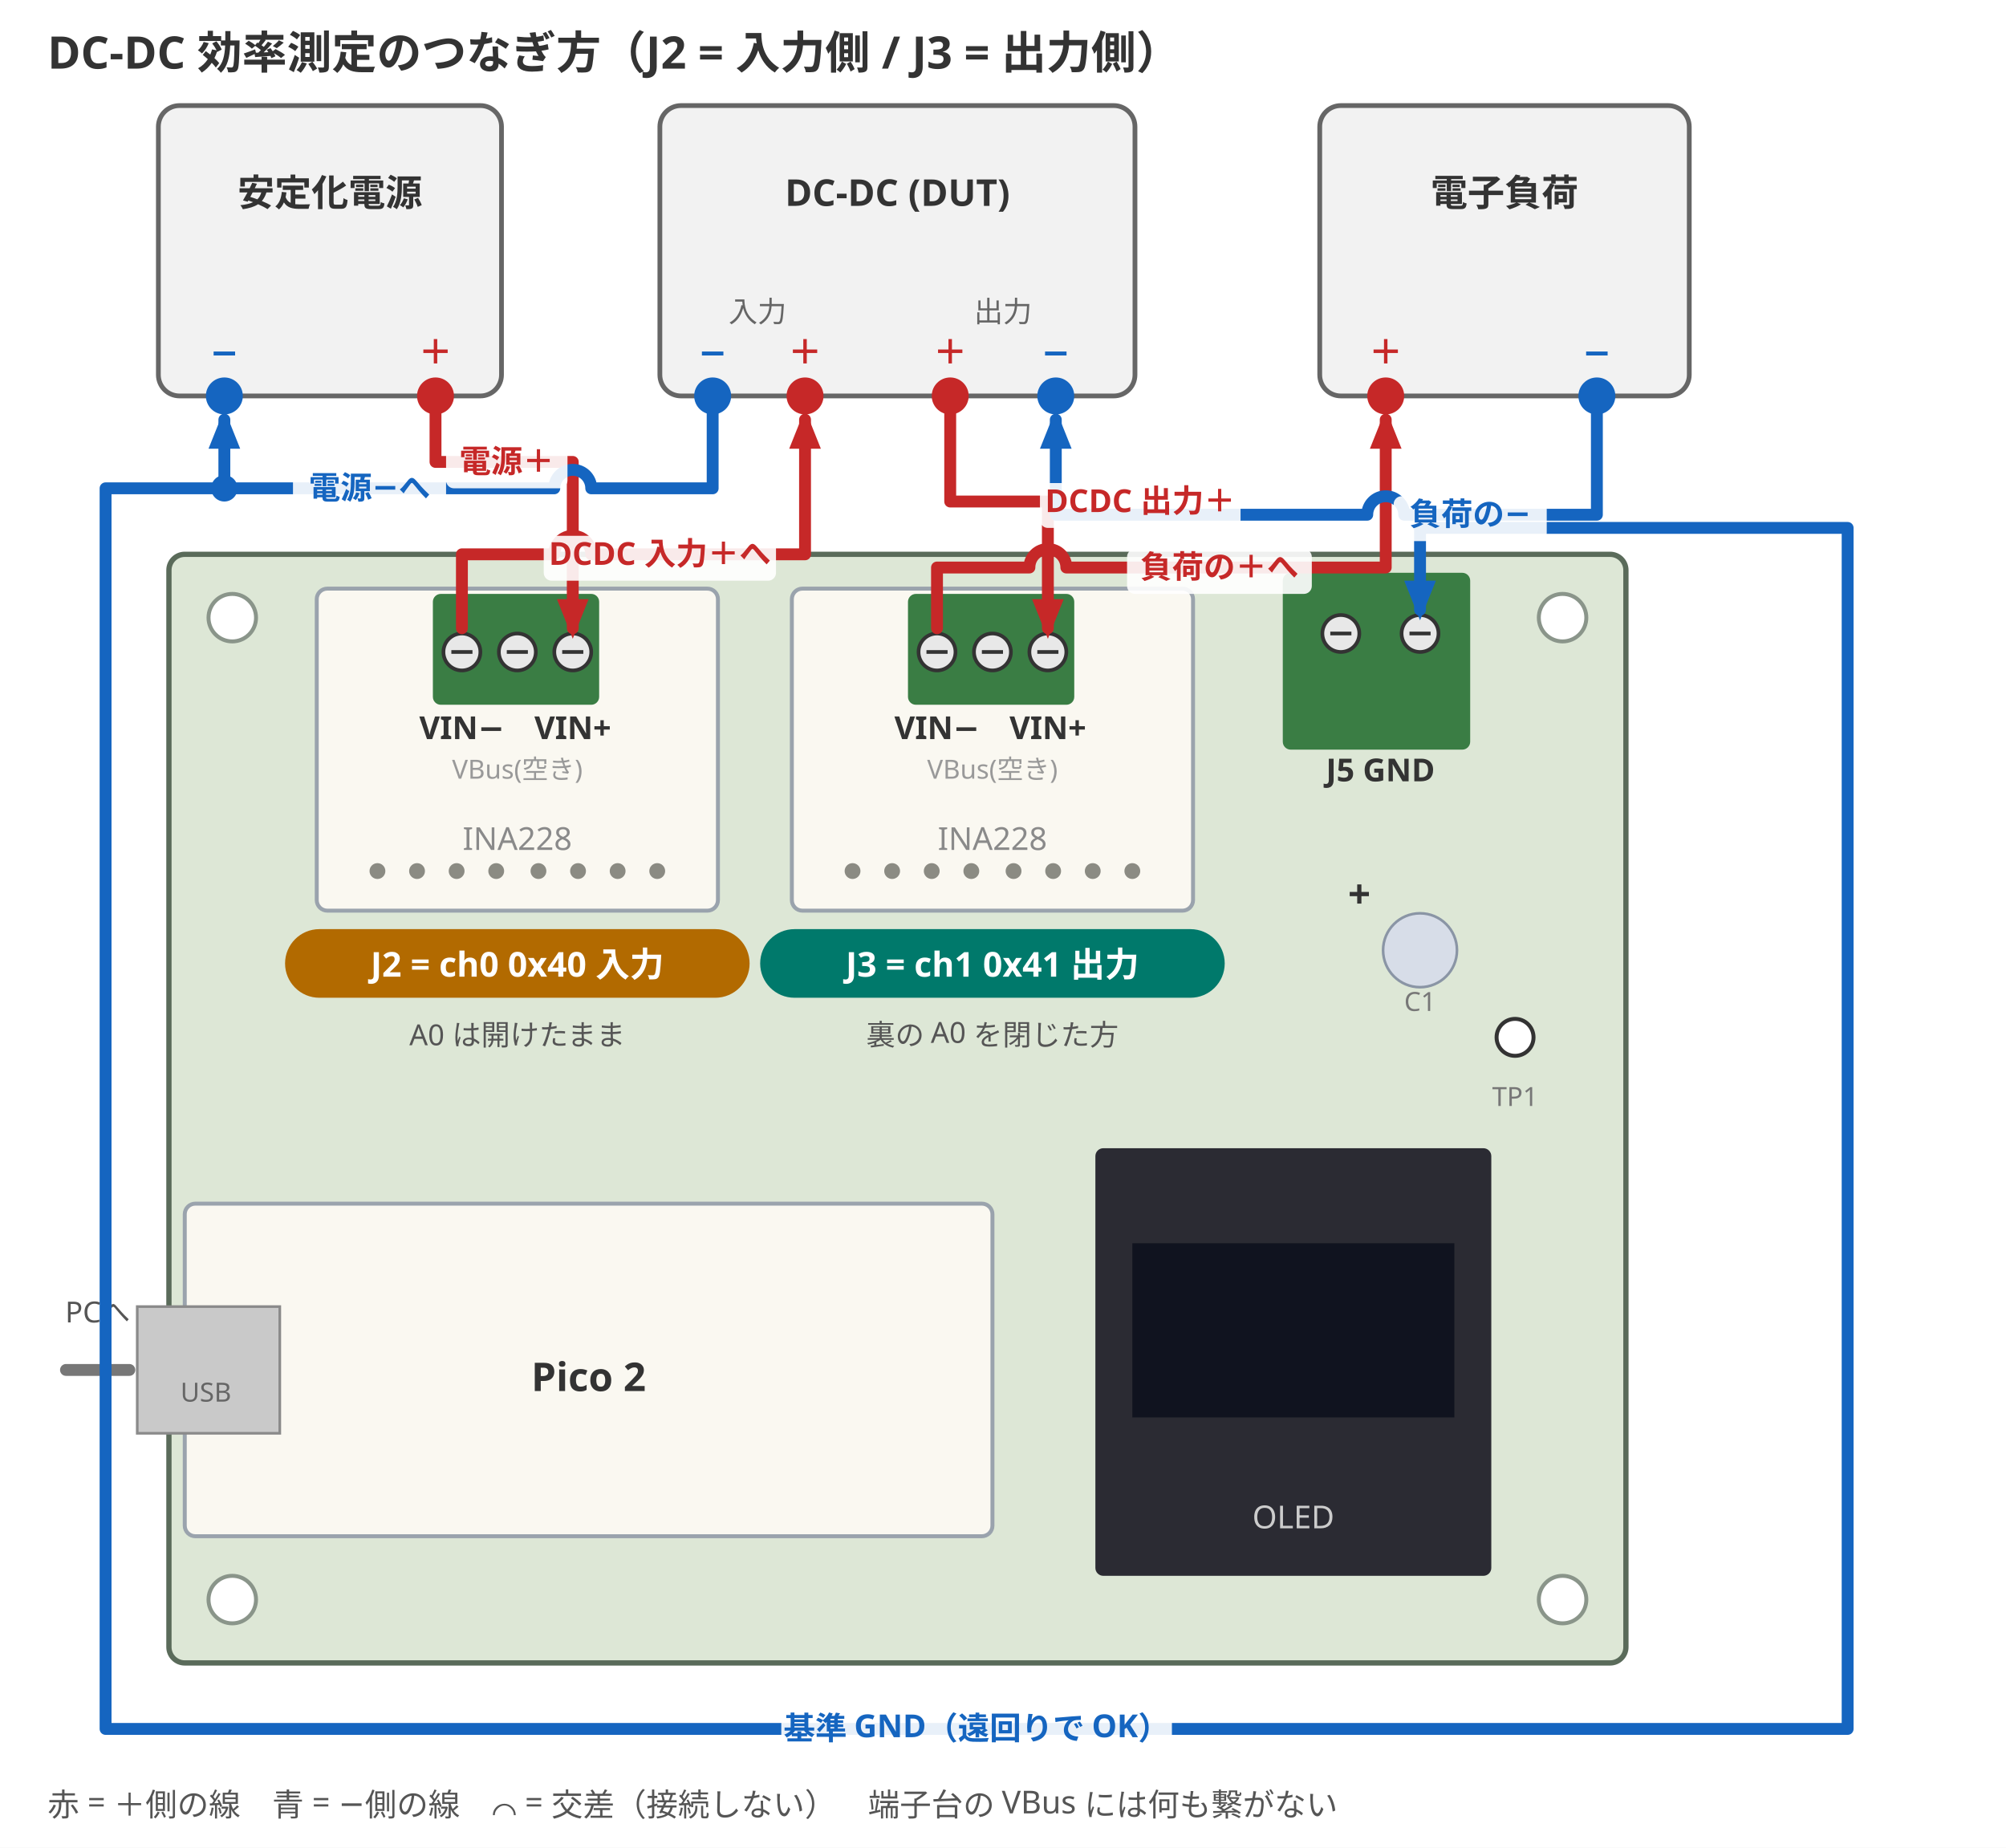
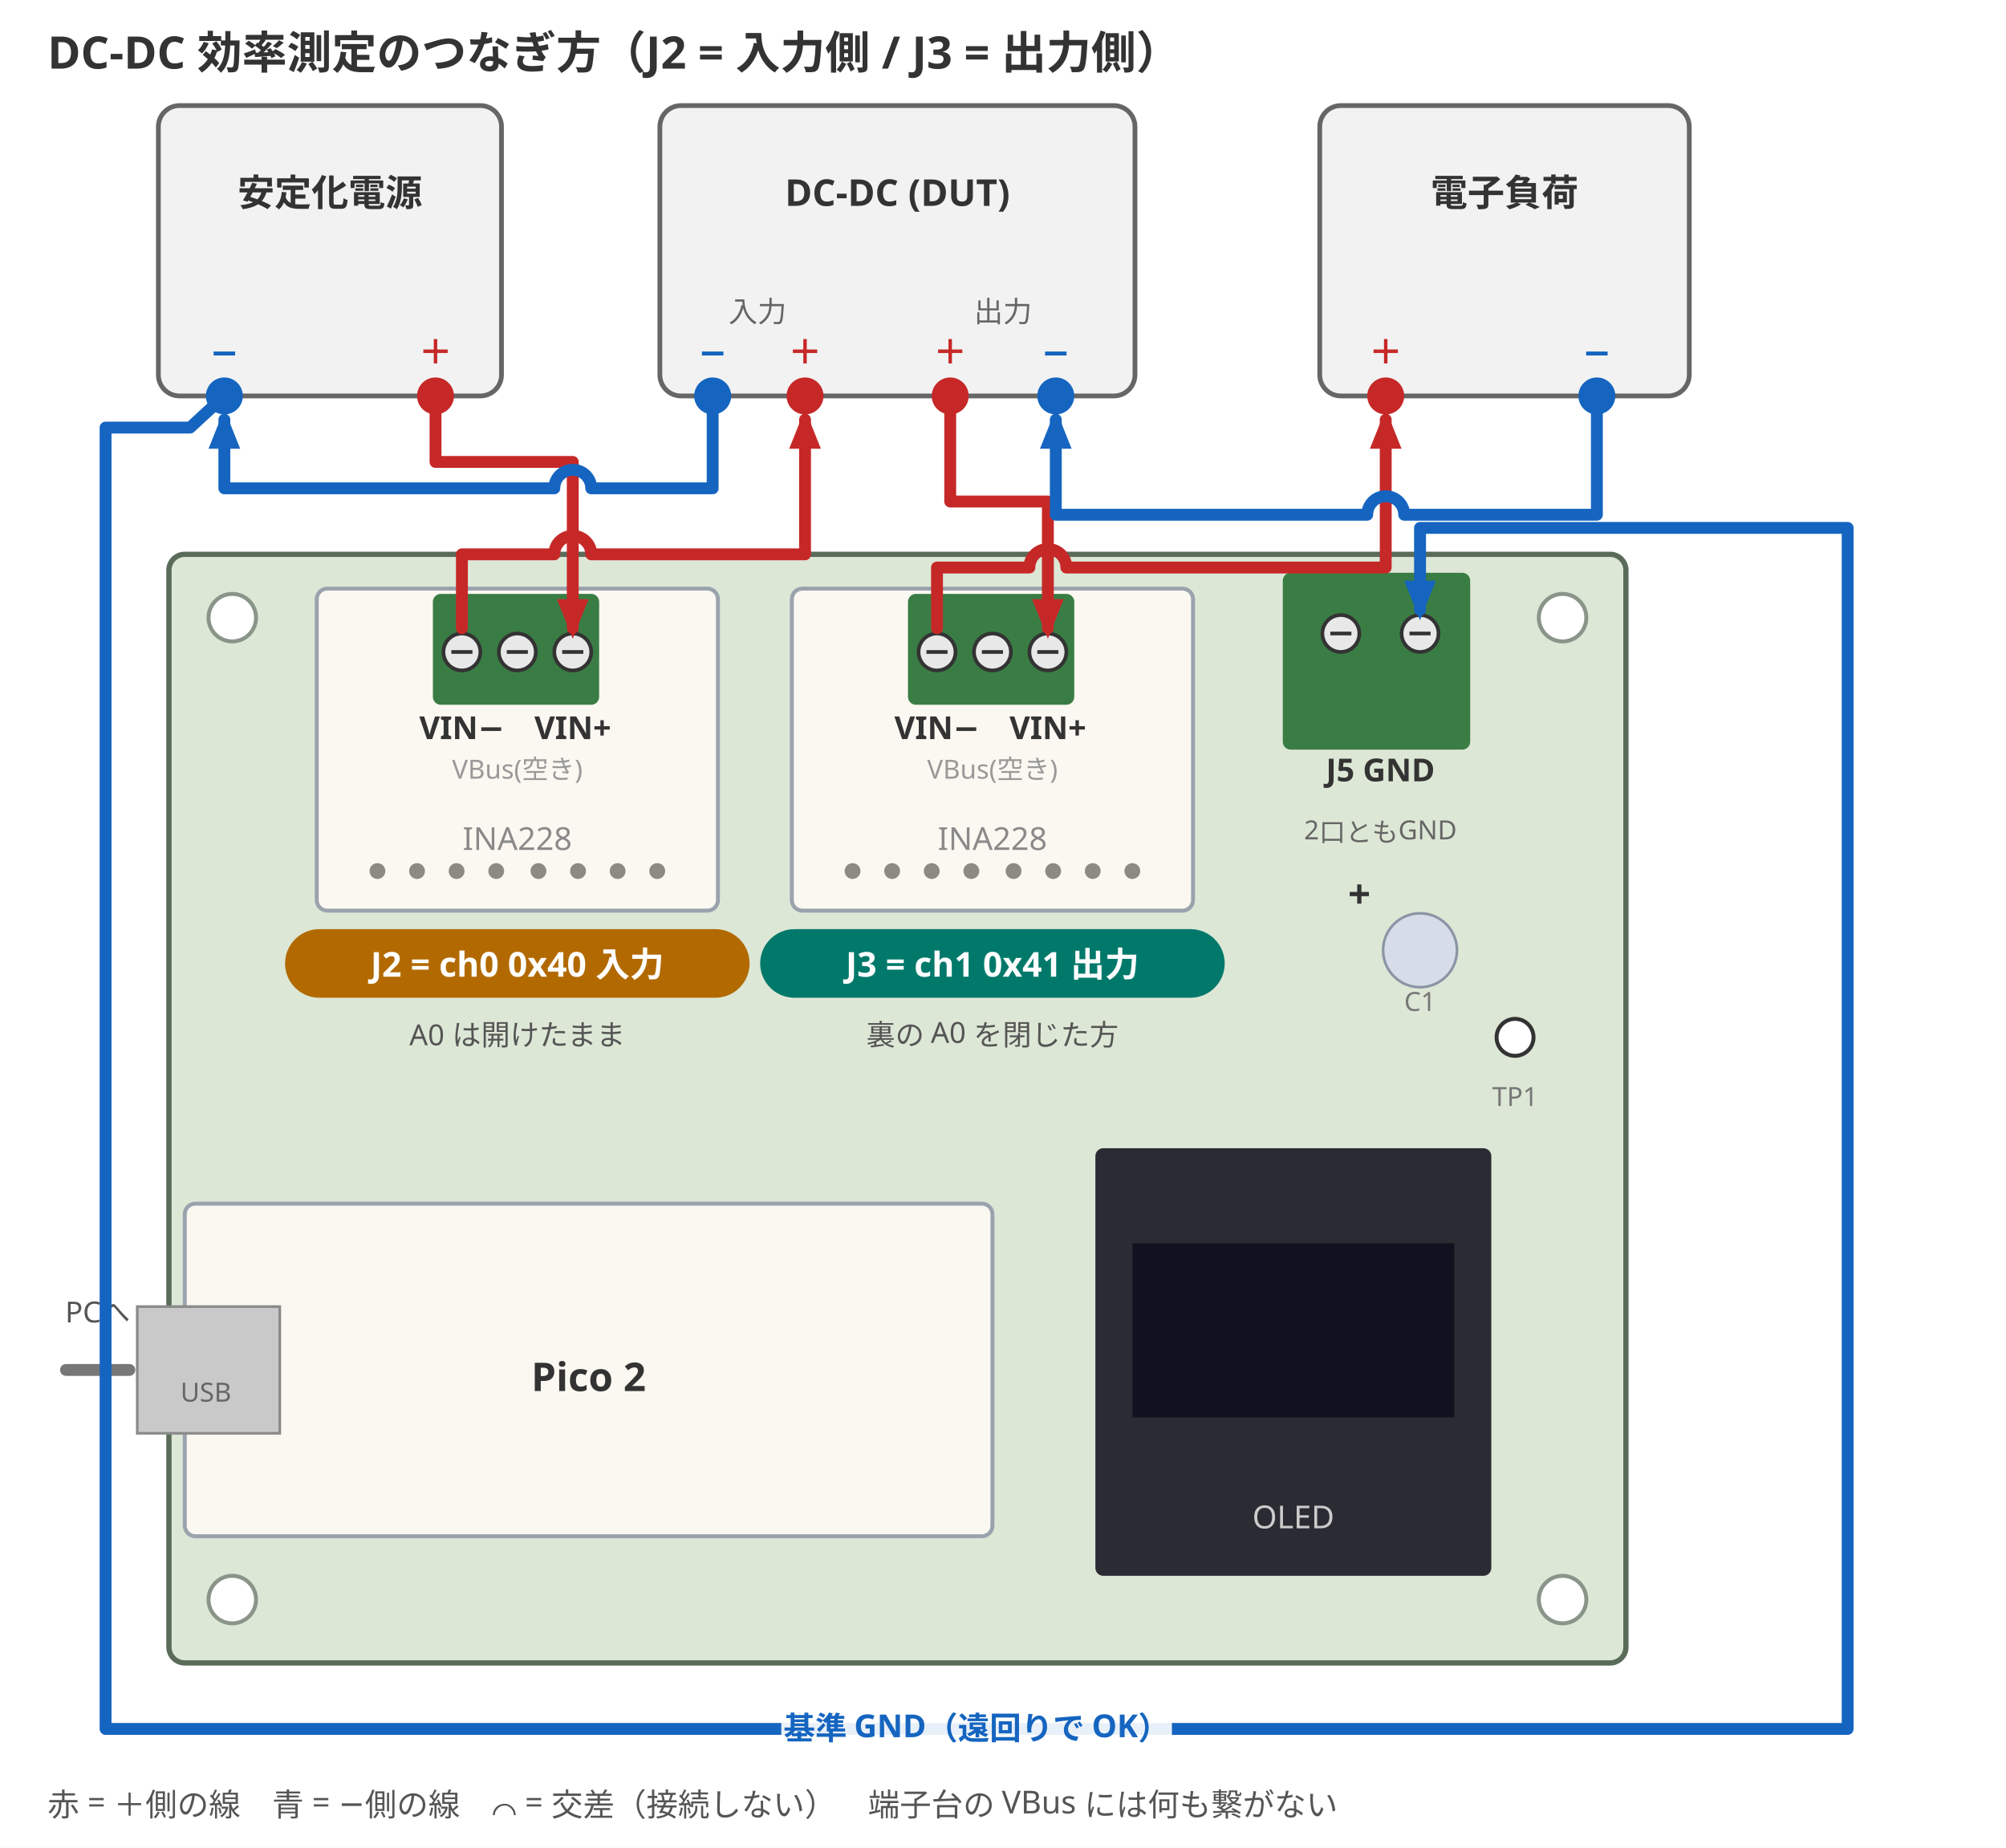
<svg xmlns="http://www.w3.org/2000/svg" width="760" height="700" viewBox="0 0 760 700">
  <defs>
    <marker id="arr_red" markerUnits="userSpaceOnUse" markerWidth="15" markerHeight="12" refX="11" refY="6" orient="auto">
      <path d="M0,0 L15,6 L0,12 z" fill="#c62828" />
    </marker>
    <marker id="arr_blue" markerUnits="userSpaceOnUse" markerWidth="15" markerHeight="12" refX="11" refY="6" orient="auto">
      <path d="M0,0 L15,6 L0,12 z" fill="#1565c0" />
    </marker>
  </defs>
  <rect width="760" height="700" fill="#ffffff" />
  <text x="18" y="26" font-size="17" fill="#333333" text-anchor="start" font-weight="bold" font-family="sans-serif">DC-DC 効率測定のつなぎ方（J2 = 入力側 / J3 = 出力側）</text>
  <text x="18" y="688" font-size="12" fill="#555" text-anchor="start" font-weight="normal" font-family="sans-serif">赤 = ＋側の線　青 = −側の線　⌒ = 交差（接続しない）　端子台の VBus には何も繋がない</text>
  <rect x="64" y="210" width="552" height="420" rx="6" fill="#dde7d6" stroke="#5a6b5a" stroke-width="2" />
  <circle cx="88" cy="606" r="9" fill="#ffffff" stroke="#8a958a" stroke-width="1.5" />
  <circle cx="592" cy="606" r="9" fill="#ffffff" stroke="#8a958a" stroke-width="1.5" />
  <circle cx="88" cy="234" r="9" fill="#ffffff" stroke="#8a958a" stroke-width="1.5" />
  <circle cx="592" cy="234" r="9" fill="#ffffff" stroke="#8a958a" stroke-width="1.5" />
  <rect x="70" y="456" width="306" height="126" rx="4" fill="#faf8f1" stroke="#9aa3ad" stroke-width="1.5" />
  <text x="223" y="527" font-size="15" fill="#333333" text-anchor="middle" font-weight="bold" font-family="sans-serif">Pico 2</text>
  <rect x="52" y="495" width="54" height="48" fill="#c9c9c9" stroke="#8a8a8a" />
  <text x="78" y="531" font-size="10" fill="#666" text-anchor="middle" font-weight="normal" font-family="sans-serif">USB</text>
  <path d="M 49,519 L 25,519" fill="none" stroke="#777777" stroke-width="4.5" stroke-linejoin="round" stroke-linecap="round" />
  <text x="37" y="501" font-size="11" fill="#555" text-anchor="middle" font-weight="normal" font-family="sans-serif">PCへ</text>
  <rect x="120" y="223" width="152" height="122" rx="4" fill="#faf8f1" stroke="#9aa3ad" stroke-width="1.5" />
  <rect x="164" y="225" width="63" height="42" rx="3" fill="#3a7d44" />
  <circle cx="175" cy="247" r="7" fill="#e8e8e8" stroke="#333333" stroke-width="1.4" />
  <line x1="171" y1="247" x2="179" y2="247" stroke="#333333" stroke-width="1.4" />
  <circle cx="196" cy="247" r="7" fill="#e8e8e8" stroke="#333333" stroke-width="1.4" />
  <line x1="192" y1="247" x2="200" y2="247" stroke="#333333" stroke-width="1.4" />
  <circle cx="217" cy="247" r="7" fill="#e8e8e8" stroke="#333333" stroke-width="1.4" />
  <line x1="213" y1="247" x2="221" y2="247" stroke="#333333" stroke-width="1.4" />
  <text x="175" y="280" font-size="12" fill="#333333" text-anchor="middle" font-weight="bold" font-family="sans-serif">VIN−</text>
  <text x="217" y="280" font-size="12" fill="#333333" text-anchor="middle" font-weight="bold" font-family="sans-serif">VIN+</text>
  <text x="196" y="295" font-size="10" fill="#999" text-anchor="middle" font-weight="normal" font-family="sans-serif">VBus(空き)</text>
  <text x="196" y="322" font-size="12" fill="#8a8a8a" text-anchor="middle" font-weight="normal" font-family="sans-serif">INA228</text>
  <circle cx="143" cy="330" r="3" fill="#8b8b83" />
  <circle cx="158" cy="330" r="3" fill="#8b8b83" />
  <circle cx="173" cy="330" r="3" fill="#8b8b83" />
  <circle cx="188" cy="330" r="3" fill="#8b8b83" />
  <circle cx="204" cy="330" r="3" fill="#8b8b83" />
  <circle cx="219" cy="330" r="3" fill="#8b8b83" />
  <circle cx="234" cy="330" r="3" fill="#8b8b83" />
  <circle cx="249" cy="330" r="3" fill="#8b8b83" />
  <rect x="108" y="352" width="176" height="26" rx="13" fill="#b26a00" />
  <text x="196" y="370" font-size="13" fill="#ffffff" text-anchor="middle" font-weight="bold" font-family="sans-serif">J2 = ch0 0x40 入力</text>
  <text x="196" y="396" font-size="11" fill="#555" text-anchor="middle" font-weight="normal" font-family="sans-serif">A0 は開けたまま</text>
  <rect x="300" y="223" width="152" height="122" rx="4" fill="#faf8f1" stroke="#9aa3ad" stroke-width="1.5" />
  <rect x="344" y="225" width="63" height="42" rx="3" fill="#3a7d44" />
  <circle cx="355" cy="247" r="7" fill="#e8e8e8" stroke="#333333" stroke-width="1.4" />
  <line x1="351" y1="247" x2="359" y2="247" stroke="#333333" stroke-width="1.4" />
  <circle cx="376" cy="247" r="7" fill="#e8e8e8" stroke="#333333" stroke-width="1.4" />
  <line x1="372" y1="247" x2="380" y2="247" stroke="#333333" stroke-width="1.4" />
  <circle cx="397" cy="247" r="7" fill="#e8e8e8" stroke="#333333" stroke-width="1.4" />
  <line x1="393" y1="247" x2="401" y2="247" stroke="#333333" stroke-width="1.4" />
  <text x="355" y="280" font-size="12" fill="#333333" text-anchor="middle" font-weight="bold" font-family="sans-serif">VIN−</text>
  <text x="397" y="280" font-size="12" fill="#333333" text-anchor="middle" font-weight="bold" font-family="sans-serif">VIN+</text>
  <text x="376" y="295" font-size="10" fill="#999" text-anchor="middle" font-weight="normal" font-family="sans-serif">VBus(空き)</text>
  <text x="376" y="322" font-size="12" fill="#8a8a8a" text-anchor="middle" font-weight="normal" font-family="sans-serif">INA228</text>
  <circle cx="323" cy="330" r="3" fill="#8b8b83" />
  <circle cx="338" cy="330" r="3" fill="#8b8b83" />
  <circle cx="353" cy="330" r="3" fill="#8b8b83" />
  <circle cx="368" cy="330" r="3" fill="#8b8b83" />
  <circle cx="384" cy="330" r="3" fill="#8b8b83" />
  <circle cx="399" cy="330" r="3" fill="#8b8b83" />
  <circle cx="414" cy="330" r="3" fill="#8b8b83" />
  <circle cx="429" cy="330" r="3" fill="#8b8b83" />
  <rect x="288" y="352" width="176" height="26" rx="13" fill="#00796b" />
  <text x="376" y="370" font-size="13" fill="#ffffff" text-anchor="middle" font-weight="bold" font-family="sans-serif">J3 = ch1 0x41 出力</text>
  <text x="376" y="396" font-size="11" fill="#555" text-anchor="middle" font-weight="normal" font-family="sans-serif">裏の A0 を閉じた方</text>
  <rect x="486" y="217" width="71" height="67" rx="3" fill="#3a7d44" />
  <circle cx="508" cy="240" r="7" fill="#e8e8e8" stroke="#333333" stroke-width="1.4" />
  <line x1="504" y1="240" x2="512" y2="240" stroke="#333333" stroke-width="1.4" />
  <circle cx="538" cy="240" r="7" fill="#e8e8e8" stroke="#333333" stroke-width="1.4" />
  <line x1="534" y1="240" x2="542" y2="240" stroke="#333333" stroke-width="1.4" />
  <text x="523" y="296" font-size="12" fill="#333333" text-anchor="middle" font-weight="bold" font-family="sans-serif">J5  GND</text>
+   <text x="523" y="318" font-size="10" fill="#666" text-anchor="middle" font-weight="normal" font-family="sans-serif">2口ともGND</text>
  <rect x="415" y="435" width="150" height="162" rx="3" fill="#2b2b33" />
  <rect x="429" y="471" width="122" height="66" fill="#10131f" />
  <text x="490" y="579" font-size="12" fill="#cccccc" text-anchor="middle" font-weight="normal" font-family="sans-serif">OLED</text>
  <circle cx="538" cy="360" r="14" fill="#d7dde8" stroke="#8a95a5" />
  <text x="515" y="344" font-size="15" fill="#333333" text-anchor="middle" font-weight="bold" font-family="sans-serif">+</text>
  <text x="538" y="383" font-size="10" fill="#777" text-anchor="middle" font-weight="normal" font-family="sans-serif">C1</text>
  <circle cx="574" cy="393" r="7" fill="#ffffff" stroke="#333333" stroke-width="1.5" />
  <text x="574" y="419" font-size="10" fill="#777" text-anchor="middle" font-weight="normal" font-family="sans-serif">TP1</text>
  <rect x="60" y="40" width="130" height="110" rx="8" fill="#f2f2f2" stroke="#666" stroke-width="1.8" />
  <text x="125" y="78" font-size="14" fill="#333333" text-anchor="middle" font-weight="bold" font-family="sans-serif">安定化電源</text>
  <circle cx="85" cy="150" r="7" fill="#1565c0" />
  <text x="85" y="138" font-size="13" fill="#1565c0" text-anchor="middle" font-weight="bold" font-family="sans-serif">−</text>
  <circle cx="165" cy="150" r="7" fill="#c62828" />
  <text x="165" y="138" font-size="13" fill="#c62828" text-anchor="middle" font-weight="bold" font-family="sans-serif">＋</text>
  <rect x="250" y="40" width="180" height="110" rx="8" fill="#f2f2f2" stroke="#666" stroke-width="1.8" />
  <text x="340" y="78" font-size="14" fill="#333333" text-anchor="middle" font-weight="bold" font-family="sans-serif">DC-DC (DUT)</text>
  <circle cx="270" cy="150" r="7" fill="#1565c0" />
  <text x="270" y="138" font-size="13" fill="#1565c0" text-anchor="middle" font-weight="bold" font-family="sans-serif">−</text>
  <circle cx="305" cy="150" r="7" fill="#c62828" />
  <text x="305" y="138" font-size="13" fill="#c62828" text-anchor="middle" font-weight="bold" font-family="sans-serif">＋</text>
  <circle cx="360" cy="150" r="7" fill="#c62828" />
  <text x="360" y="138" font-size="13" fill="#c62828" text-anchor="middle" font-weight="bold" font-family="sans-serif">＋</text>
  <circle cx="400" cy="150" r="7" fill="#1565c0" />
  <text x="400" y="138" font-size="13" fill="#1565c0" text-anchor="middle" font-weight="bold" font-family="sans-serif">−</text>
  <text x="287" y="122" font-size="11" fill="#666" text-anchor="middle" font-weight="normal" font-family="sans-serif">入力</text>
  <text x="380" y="122" font-size="11" fill="#666" text-anchor="middle" font-weight="normal" font-family="sans-serif">出力</text>
  <rect x="500" y="40" width="140" height="110" rx="8" fill="#f2f2f2" stroke="#666" stroke-width="1.8" />
  <text x="570" y="78" font-size="14" fill="#333333" text-anchor="middle" font-weight="bold" font-family="sans-serif">電子負荷</text>
  <circle cx="525" cy="150" r="7" fill="#c62828" />
  <text x="525" y="138" font-size="13" fill="#c62828" text-anchor="middle" font-weight="bold" font-family="sans-serif">＋</text>
  <circle cx="605" cy="150" r="7" fill="#1565c0" />
  <text x="605" y="138" font-size="13" fill="#1565c0" text-anchor="middle" font-weight="bold" font-family="sans-serif">−</text>
  <path d="M 165,150 L 165,175 L 217,175 L 217,238" fill="none" stroke="#c62828" stroke-width="4.5" stroke-linejoin="round" stroke-linecap="round" marker-end="url(#arr_red)" />
  <path d="M 175,238 L 175,210 L 210,210 A 7 7 0 0 1 224,210 L 305,210 L 305,159" fill="none" stroke="#c62828" stroke-width="4.5" stroke-linejoin="round" stroke-linecap="round" marker-end="url(#arr_red)" />
  <path d="M 270,150 L 270,185 L 224,185 A 7 7 0 0 0 210,185 L 85,185 L 85,159" fill="none" stroke="#1565c0" stroke-width="4.5" stroke-linejoin="round" stroke-linecap="round" marker-end="url(#arr_blue)" />
-   <path d="M 85,185 L 40,185 L 40,655 L 700,655 L 700,200 L 538,200 L 538,231" fill="none" stroke="#1565c0" stroke-width="4.5" stroke-linejoin="round" stroke-linecap="round" marker-end="url(#arr_blue)" />
+   <path d="M 85,150 L 72,162 L 40,162 L 40,655 L 700,655 L 700,200 L 538,200 L 538,231" fill="none" stroke="#1565c0" stroke-width="4.5" stroke-linejoin="round" stroke-linecap="round" marker-end="url(#arr_blue)" />
  <path d="M 360,150 L 360,190 L 397,190 L 397,238" fill="none" stroke="#c62828" stroke-width="4.5" stroke-linejoin="round" stroke-linecap="round" marker-end="url(#arr_red)" />
  <path d="M 355,238 L 355,215 L 390,215 A 7 7 0 0 1 404,215 L 525,215 L 525,159" fill="none" stroke="#c62828" stroke-width="4.5" stroke-linejoin="round" stroke-linecap="round" marker-end="url(#arr_red)" />
  <path d="M 605,150 L 605,195 L 532,195 A 7 7 0 0 0 518,195 L 400,195 L 400,159" fill="none" stroke="#1565c0" stroke-width="4.5" stroke-linejoin="round" stroke-linecap="round" marker-end="url(#arr_blue)" />
-   <circle cx="85" cy="185" r="5" fill="#1565c0" />
-   <rect x="169" y="168" width="46" height="17" rx="3" fill="#ffffff" fill-opacity="0.9" />
-   <text x="192" y="179" font-size="12" fill="#c62828" text-anchor="middle" font-weight="bold" font-family="sans-serif">電源＋</text>
-   <rect x="206" y="203" width="88" height="17" rx="3" fill="#ffffff" fill-opacity="0.9" />
-   <text x="250" y="214" font-size="12" fill="#c62828" text-anchor="middle" font-weight="bold" font-family="sans-serif">DCDC 入力＋へ</text>
-   <rect x="111" y="178" width="58" height="17" rx="3" fill="#ffffff" fill-opacity="0.9" />
-   <text x="140" y="189" font-size="12" fill="#1565c0" text-anchor="middle" font-weight="bold" font-family="sans-serif">電源−へ</text>
  <rect x="296" y="648" width="148" height="17" rx="3" fill="#ffffff" fill-opacity="0.9" />
  <text x="370" y="659" font-size="12" fill="#1565c0" text-anchor="middle" font-weight="bold" font-family="sans-serif">基準 GND（遠回りで OK）</text>
-   <rect x="394" y="183" width="76" height="17" rx="3" fill="#ffffff" fill-opacity="0.9" />
-   <text x="432" y="194" font-size="12" fill="#c62828" text-anchor="middle" font-weight="bold" font-family="sans-serif">DCDC 出力＋</text>
-   <rect x="427" y="208" width="70" height="17" rx="3" fill="#ffffff" fill-opacity="0.9" />
-   <text x="462" y="219" font-size="12" fill="#c62828" text-anchor="middle" font-weight="bold" font-family="sans-serif">負荷の＋へ</text>
-   <rect x="528" y="188" width="58" height="17" rx="3" fill="#ffffff" fill-opacity="0.9" />
-   <text x="557" y="199" font-size="12" fill="#1565c0" text-anchor="middle" font-weight="bold" font-family="sans-serif">負荷の−</text>
</svg>
